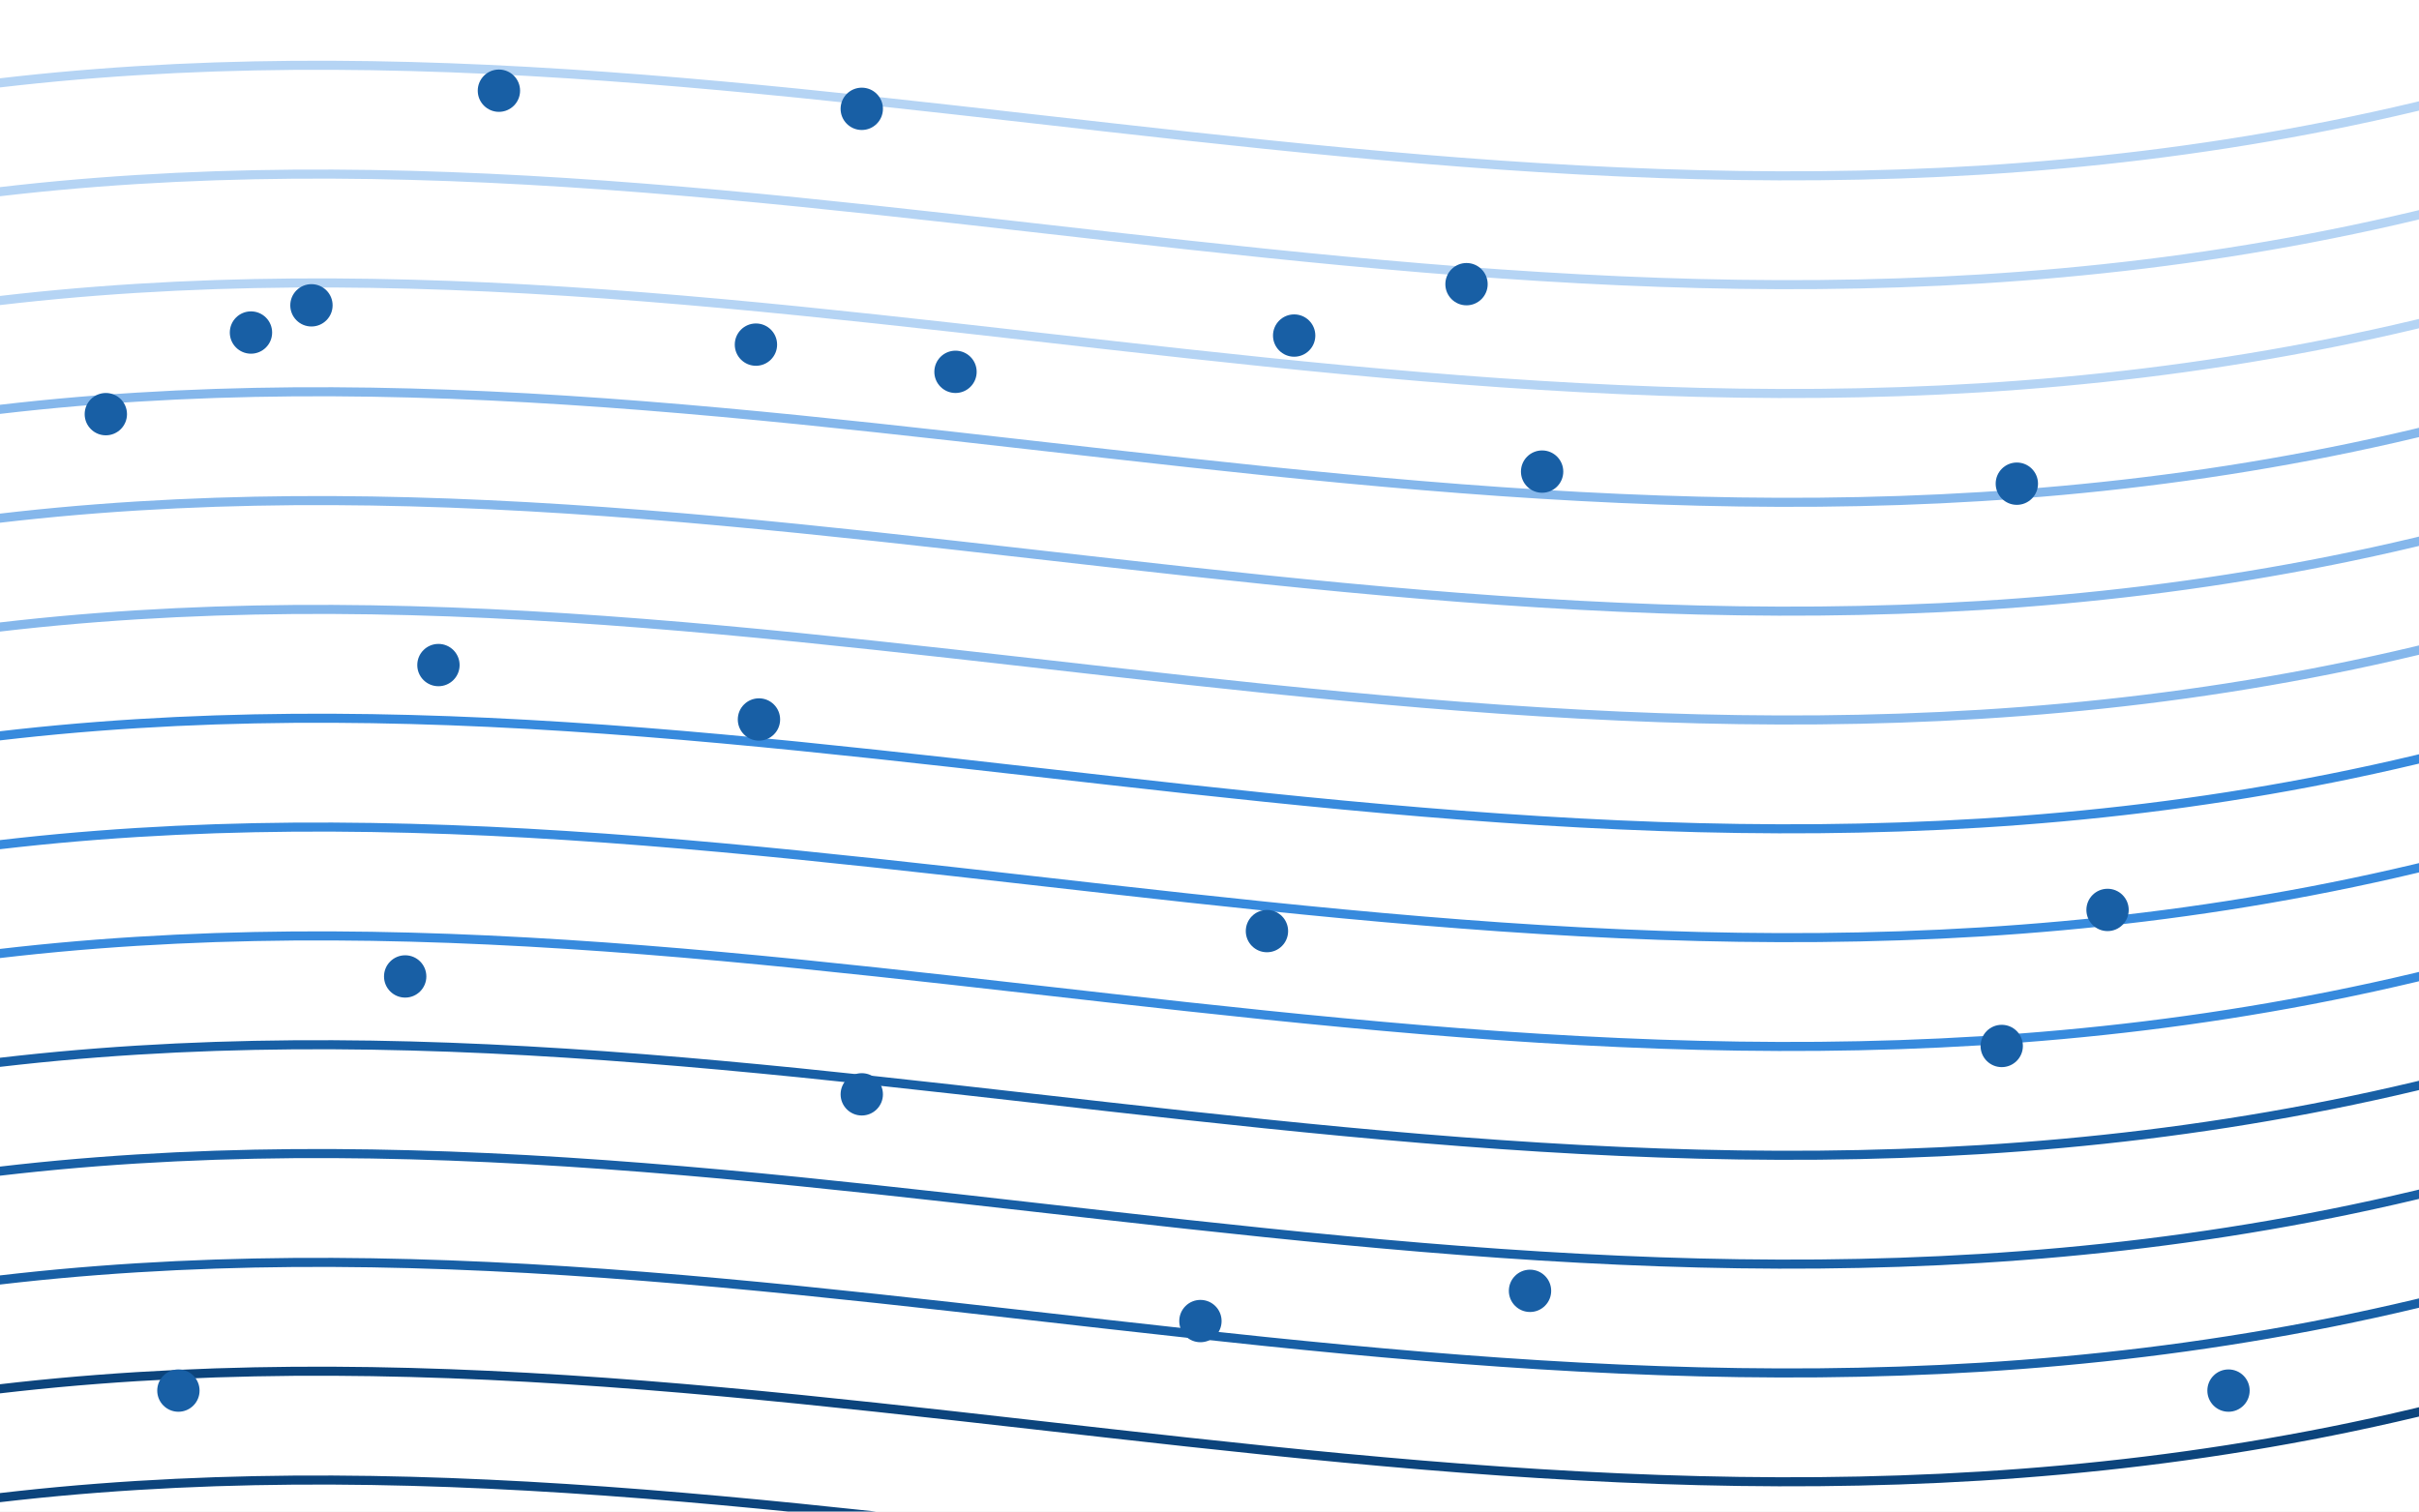
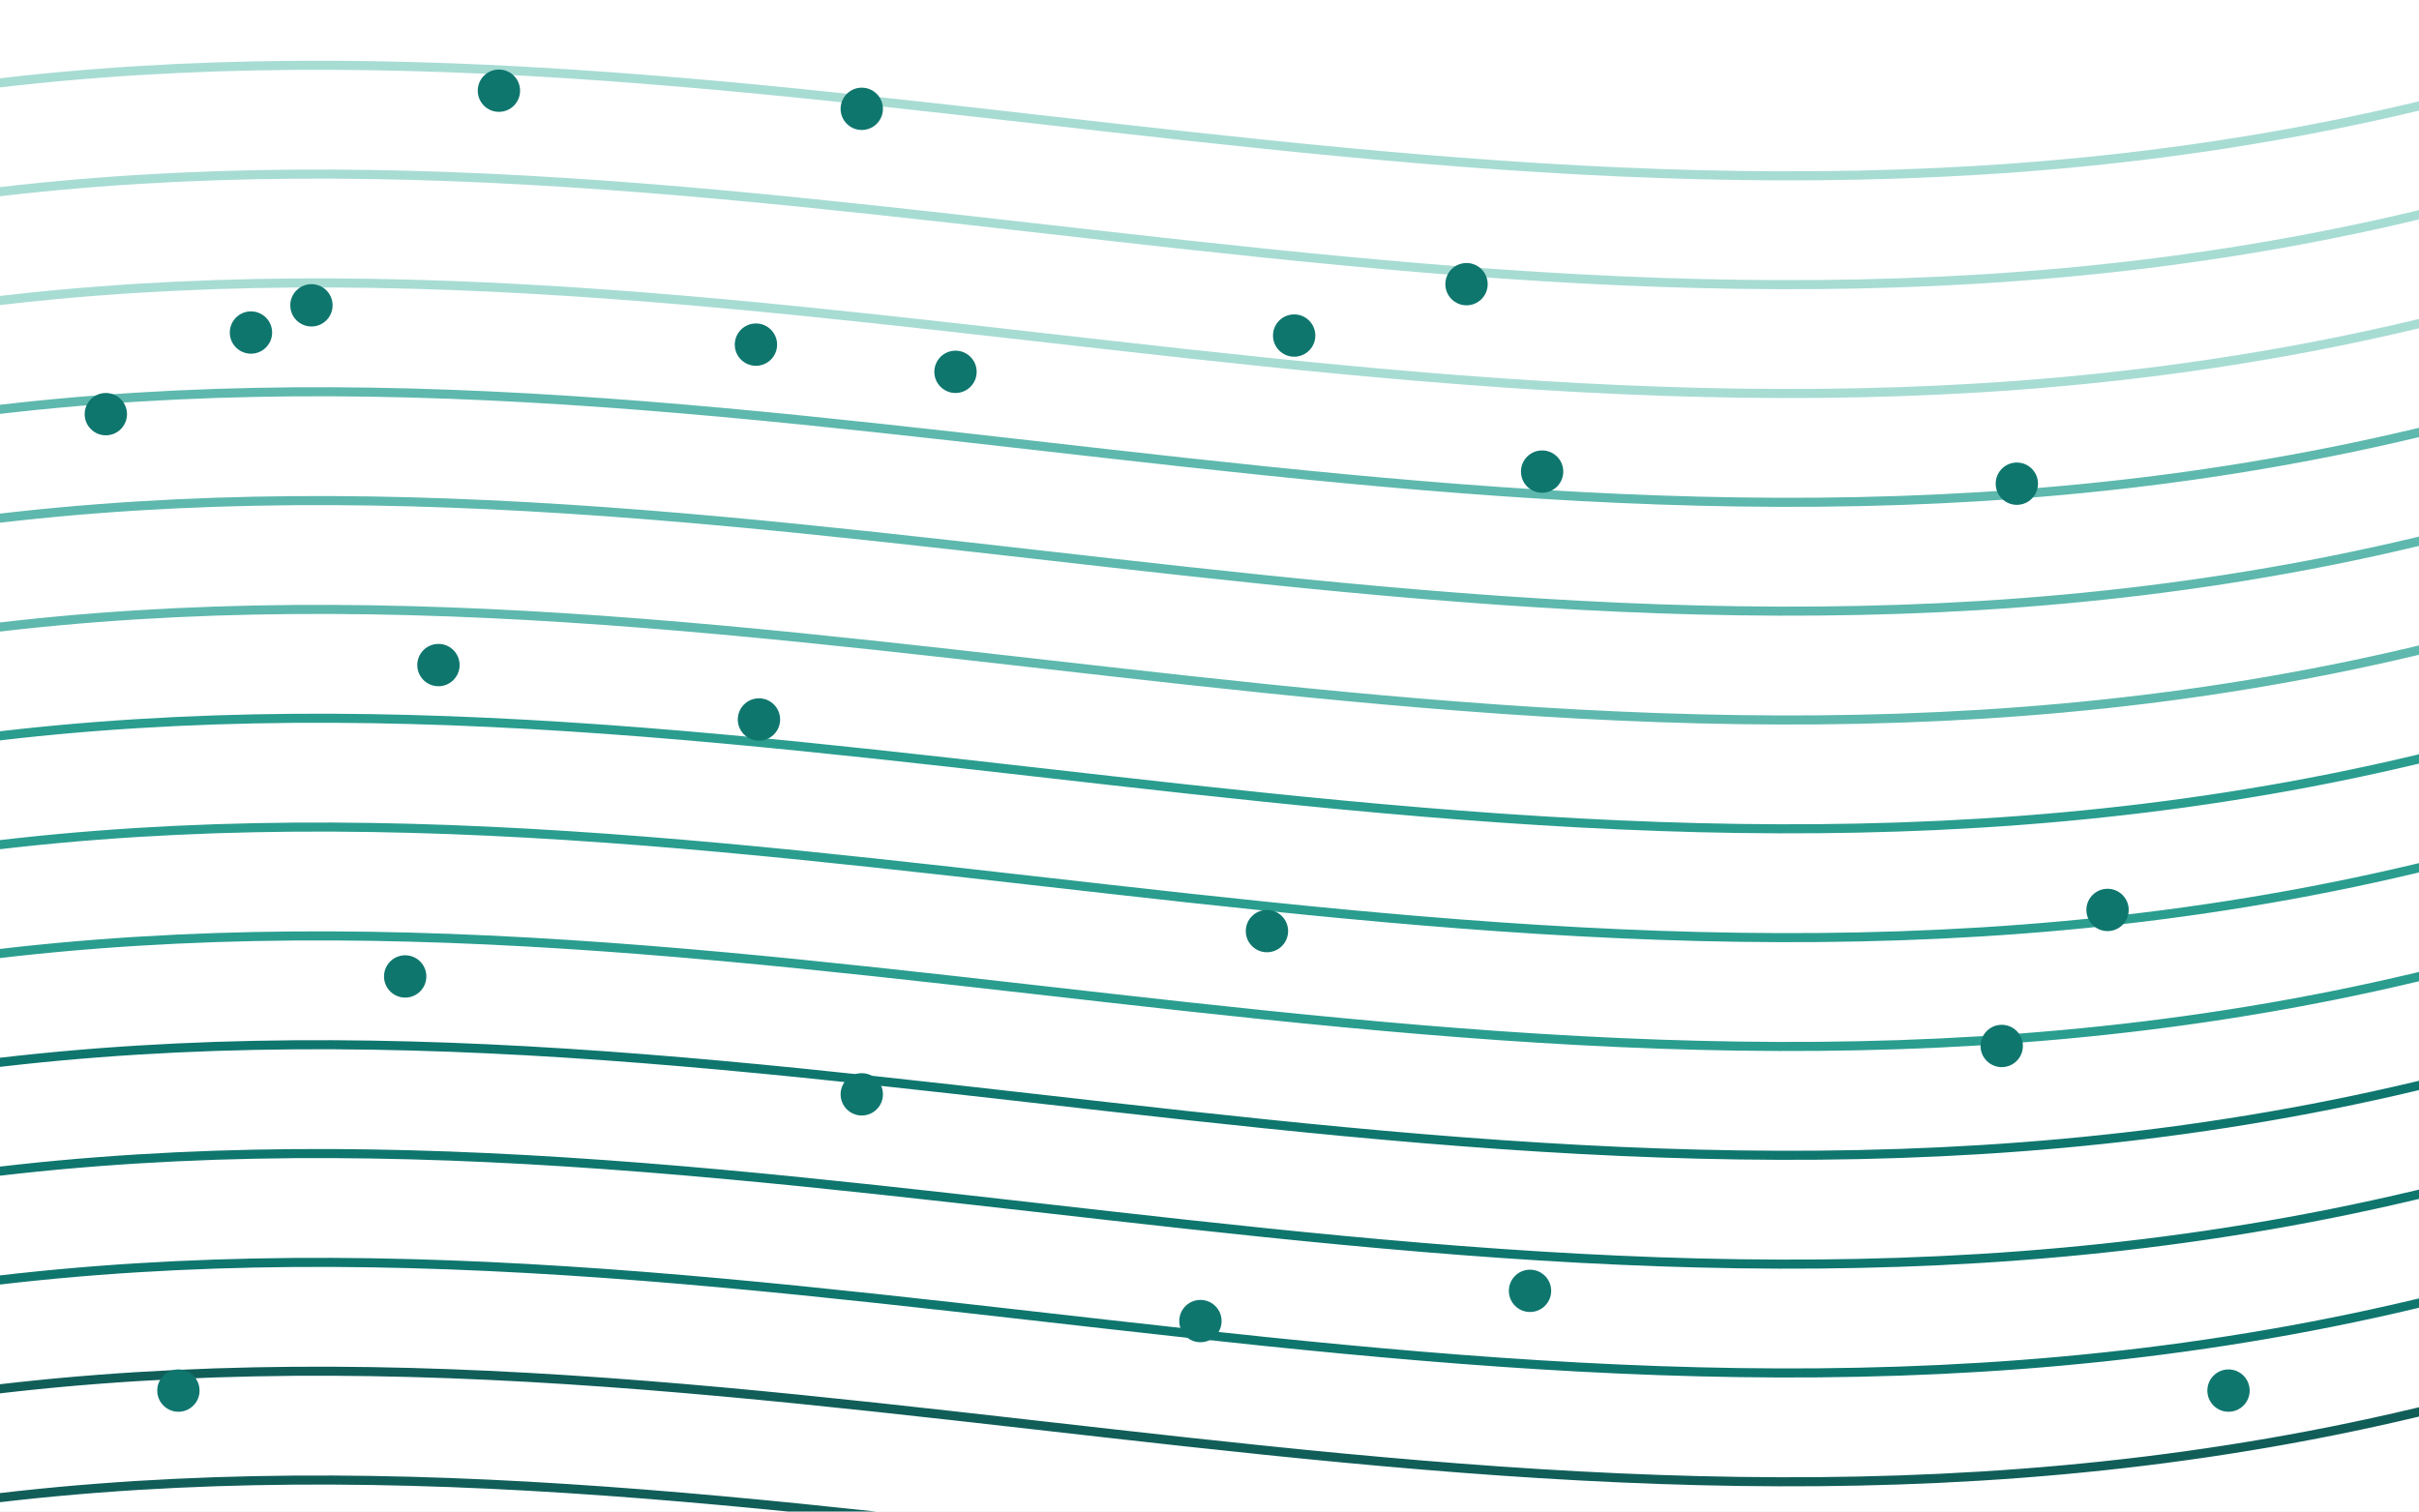
<svg xmlns="http://www.w3.org/2000/svg" viewBox="0 0 800 500" preserveAspectRatio="xMidYMid slice">
  <rect width="800" height="500" fill="#FFFFFF" />
-   <path d="M-20 30 C 260 -10, 520 110, 820 30" fill="none" stroke="#B5D4F4" stroke-width="3" />
-   <path d="M-20 66 C 260 26, 520 146, 820 66" fill="none" stroke="#B5D4F4" stroke-width="3" />
-   <path d="M-20 102 C 260 62, 520 182, 820 102" fill="none" stroke="#B5D4F4" stroke-width="3" />
-   <path d="M-20 138 C 260 98, 520 218, 820 138" fill="none" stroke="#85B7EB" stroke-width="3" />
-   <path d="M-20 174 C 260 134, 520 254, 820 174" fill="none" stroke="#85B7EB" stroke-width="3" />
-   <path d="M-20 210 C 260 170, 520 290, 820 210" fill="none" stroke="#85B7EB" stroke-width="3" />
-   <path d="M-20 246 C 260 206, 520 326, 820 246" fill="none" stroke="#378ADD" stroke-width="3" />
-   <path d="M-20 282 C 260 242, 520 362, 820 282" fill="none" stroke="#378ADD" stroke-width="3" />
-   <path d="M-20 318 C 260 278, 520 398, 820 318" fill="none" stroke="#378ADD" stroke-width="3" />
-   <path d="M-20 354 C 260 314, 520 434, 820 354" fill="none" stroke="#185FA5" stroke-width="3" />
-   <path d="M-20 390 C 260 350, 520 470, 820 390" fill="none" stroke="#185FA5" stroke-width="3" />
-   <path d="M-20 426 C 260 386, 520 506, 820 426" fill="none" stroke="#185FA5" stroke-width="3" />
-   <path d="M-20 462 C 260 422, 520 542, 820 462" fill="none" stroke="#0C447C" stroke-width="3" />
-   <path d="M-20 498 C 260 458, 520 578, 820 498" fill="none" stroke="#0C447C" stroke-width="3" />
-   <path d="M-20 534 C 260 494, 520 614, 820 534" fill="none" stroke="#0C447C" stroke-width="3" />
-   <circle cx="667" cy="160" r="7" fill="#185FA5" />
-   <circle cx="397" cy="437" r="7" fill="#185FA5" />
-   <circle cx="737" cy="460" r="7" fill="#185FA5" />
-   <circle cx="697" cy="301" r="7" fill="#185FA5" />
-   <circle cx="59" cy="460" r="7" fill="#185FA5" />
-   <circle cx="506" cy="427" r="7" fill="#185FA5" />
-   <circle cx="285" cy="362" r="7" fill="#185FA5" />
-   <circle cx="83" cy="110" r="7" fill="#185FA5" />
-   <circle cx="145" cy="220" r="7" fill="#185FA5" />
-   <circle cx="510" cy="156" r="7" fill="#185FA5" />
-   <circle cx="419" cy="308" r="7" fill="#185FA5" />
-   <circle cx="134" cy="323" r="7" fill="#185FA5" />
-   <circle cx="285" cy="36" r="7" fill="#185FA5" />
-   <circle cx="251" cy="238" r="7" fill="#185FA5" />
-   <circle cx="316" cy="123" r="7" fill="#185FA5" />
-   <circle cx="428" cy="111" r="7" fill="#185FA5" />
-   <circle cx="103" cy="101" r="7" fill="#185FA5" />
-   <circle cx="662" cy="346" r="7" fill="#185FA5" />
-   <circle cx="485" cy="94" r="7" fill="#185FA5" />
-   <circle cx="165" cy="30" r="7" fill="#185FA5" />
-   <circle cx="35" cy="137" r="7" fill="#185FA5" />
-   <circle cx="250" cy="114" r="7" fill="#185FA5" />
+   <path d="M-20 30 C 260 -10, 520 110, 820 30" fill="none" stroke="#A7DCD3" stroke-width="3" />
+   <path d="M-20 66 C 260 26, 520 146, 820 66" fill="none" stroke="#A7DCD3" stroke-width="3" />
+   <path d="M-20 102 C 260 62, 520 182, 820 102" fill="none" stroke="#A7DCD3" stroke-width="3" />
+   <path d="M-20 138 C 260 98, 520 218, 820 138" fill="none" stroke="#5EB8AD" stroke-width="3" />
+   <path d="M-20 174 C 260 134, 520 254, 820 174" fill="none" stroke="#5EB8AD" stroke-width="3" />
+   <path d="M-20 210 C 260 170, 520 290, 820 210" fill="none" stroke="#5EB8AD" stroke-width="3" />
+   <path d="M-20 246 C 260 206, 520 326, 820 246" fill="none" stroke="#2A9D8F" stroke-width="3" />
+   <path d="M-20 282 C 260 242, 520 362, 820 282" fill="none" stroke="#2A9D8F" stroke-width="3" />
+   <path d="M-20 318 C 260 278, 520 398, 820 318" fill="none" stroke="#2A9D8F" stroke-width="3" />
+   <path d="M-20 354 C 260 314, 520 434, 820 354" fill="none" stroke="#0F766E" stroke-width="3" />
+   <path d="M-20 390 C 260 350, 520 470, 820 390" fill="none" stroke="#0F766E" stroke-width="3" />
+   <path d="M-20 426 C 260 386, 520 506, 820 426" fill="none" stroke="#0F766E" stroke-width="3" />
+   <path d="M-20 462 C 260 422, 520 542, 820 462" fill="none" stroke="#115E59" stroke-width="3" />
+   <path d="M-20 498 C 260 458, 520 578, 820 498" fill="none" stroke="#115E59" stroke-width="3" />
+   <path d="M-20 534 C 260 494, 520 614, 820 534" fill="none" stroke="#115E59" stroke-width="3" />
+   <circle cx="667" cy="160" r="7" fill="#0F766E" />
+   <circle cx="397" cy="437" r="7" fill="#0F766E" />
+   <circle cx="737" cy="460" r="7" fill="#0F766E" />
+   <circle cx="697" cy="301" r="7" fill="#0F766E" />
+   <circle cx="59" cy="460" r="7" fill="#0F766E" />
+   <circle cx="506" cy="427" r="7" fill="#0F766E" />
+   <circle cx="285" cy="362" r="7" fill="#0F766E" />
+   <circle cx="83" cy="110" r="7" fill="#0F766E" />
+   <circle cx="145" cy="220" r="7" fill="#0F766E" />
+   <circle cx="510" cy="156" r="7" fill="#0F766E" />
+   <circle cx="419" cy="308" r="7" fill="#0F766E" />
+   <circle cx="134" cy="323" r="7" fill="#0F766E" />
+   <circle cx="285" cy="36" r="7" fill="#0F766E" />
+   <circle cx="251" cy="238" r="7" fill="#0F766E" />
+   <circle cx="316" cy="123" r="7" fill="#0F766E" />
+   <circle cx="428" cy="111" r="7" fill="#0F766E" />
+   <circle cx="103" cy="101" r="7" fill="#0F766E" />
+   <circle cx="662" cy="346" r="7" fill="#0F766E" />
+   <circle cx="485" cy="94" r="7" fill="#0F766E" />
+   <circle cx="165" cy="30" r="7" fill="#0F766E" />
+   <circle cx="35" cy="137" r="7" fill="#0F766E" />
+   <circle cx="250" cy="114" r="7" fill="#0F766E" />
</svg>
